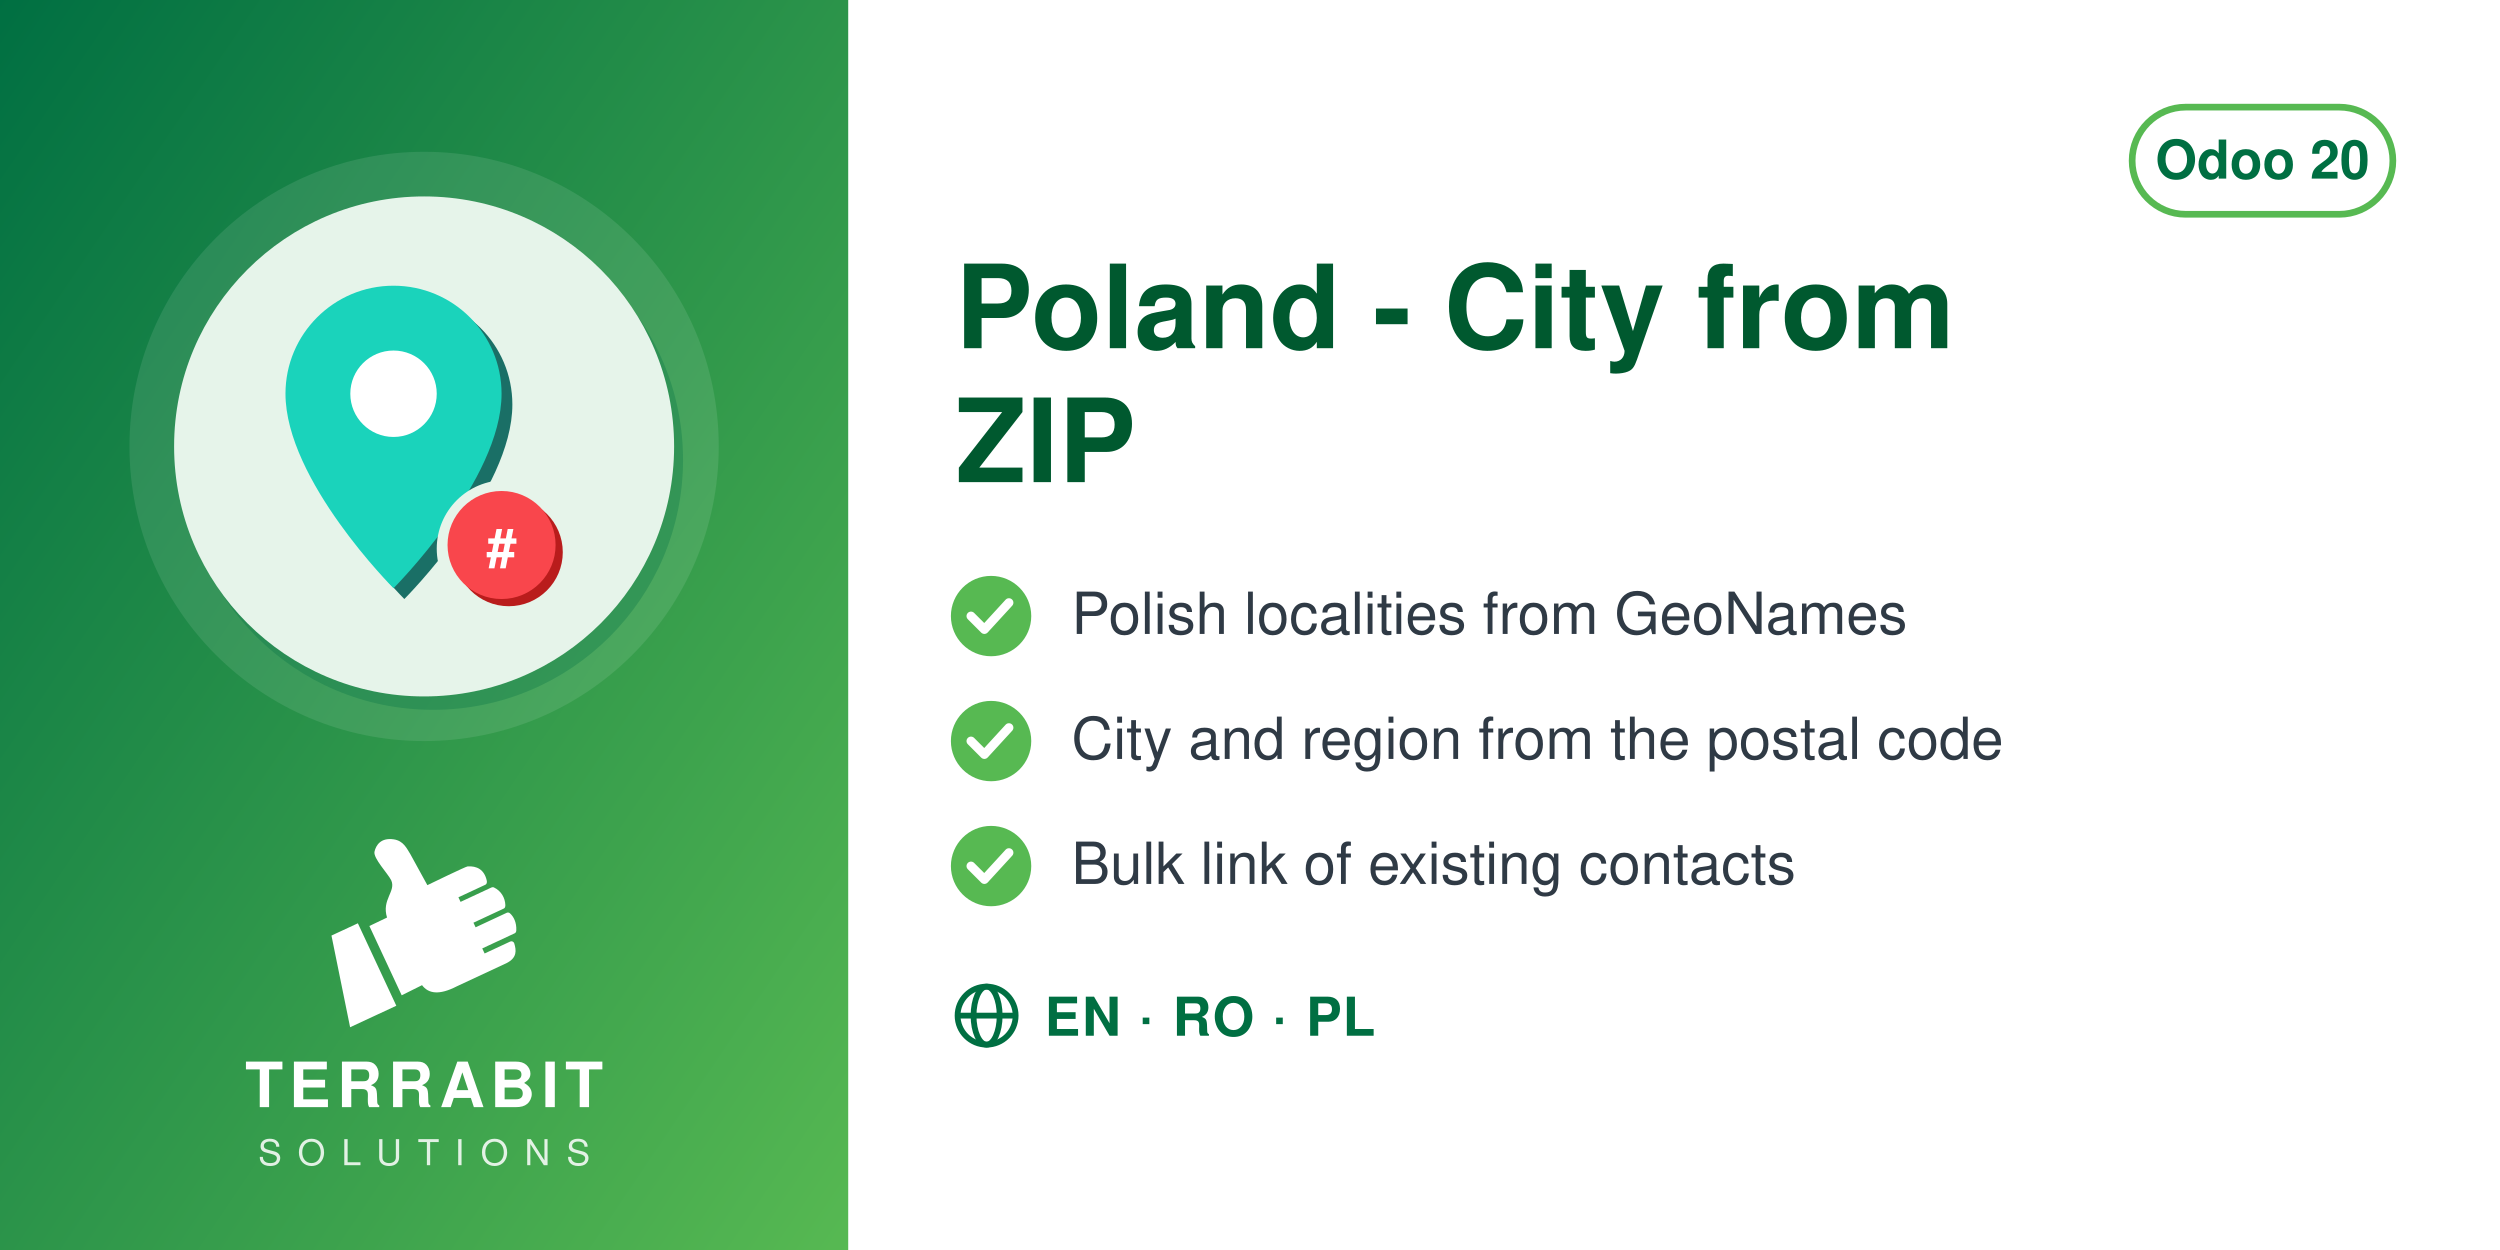
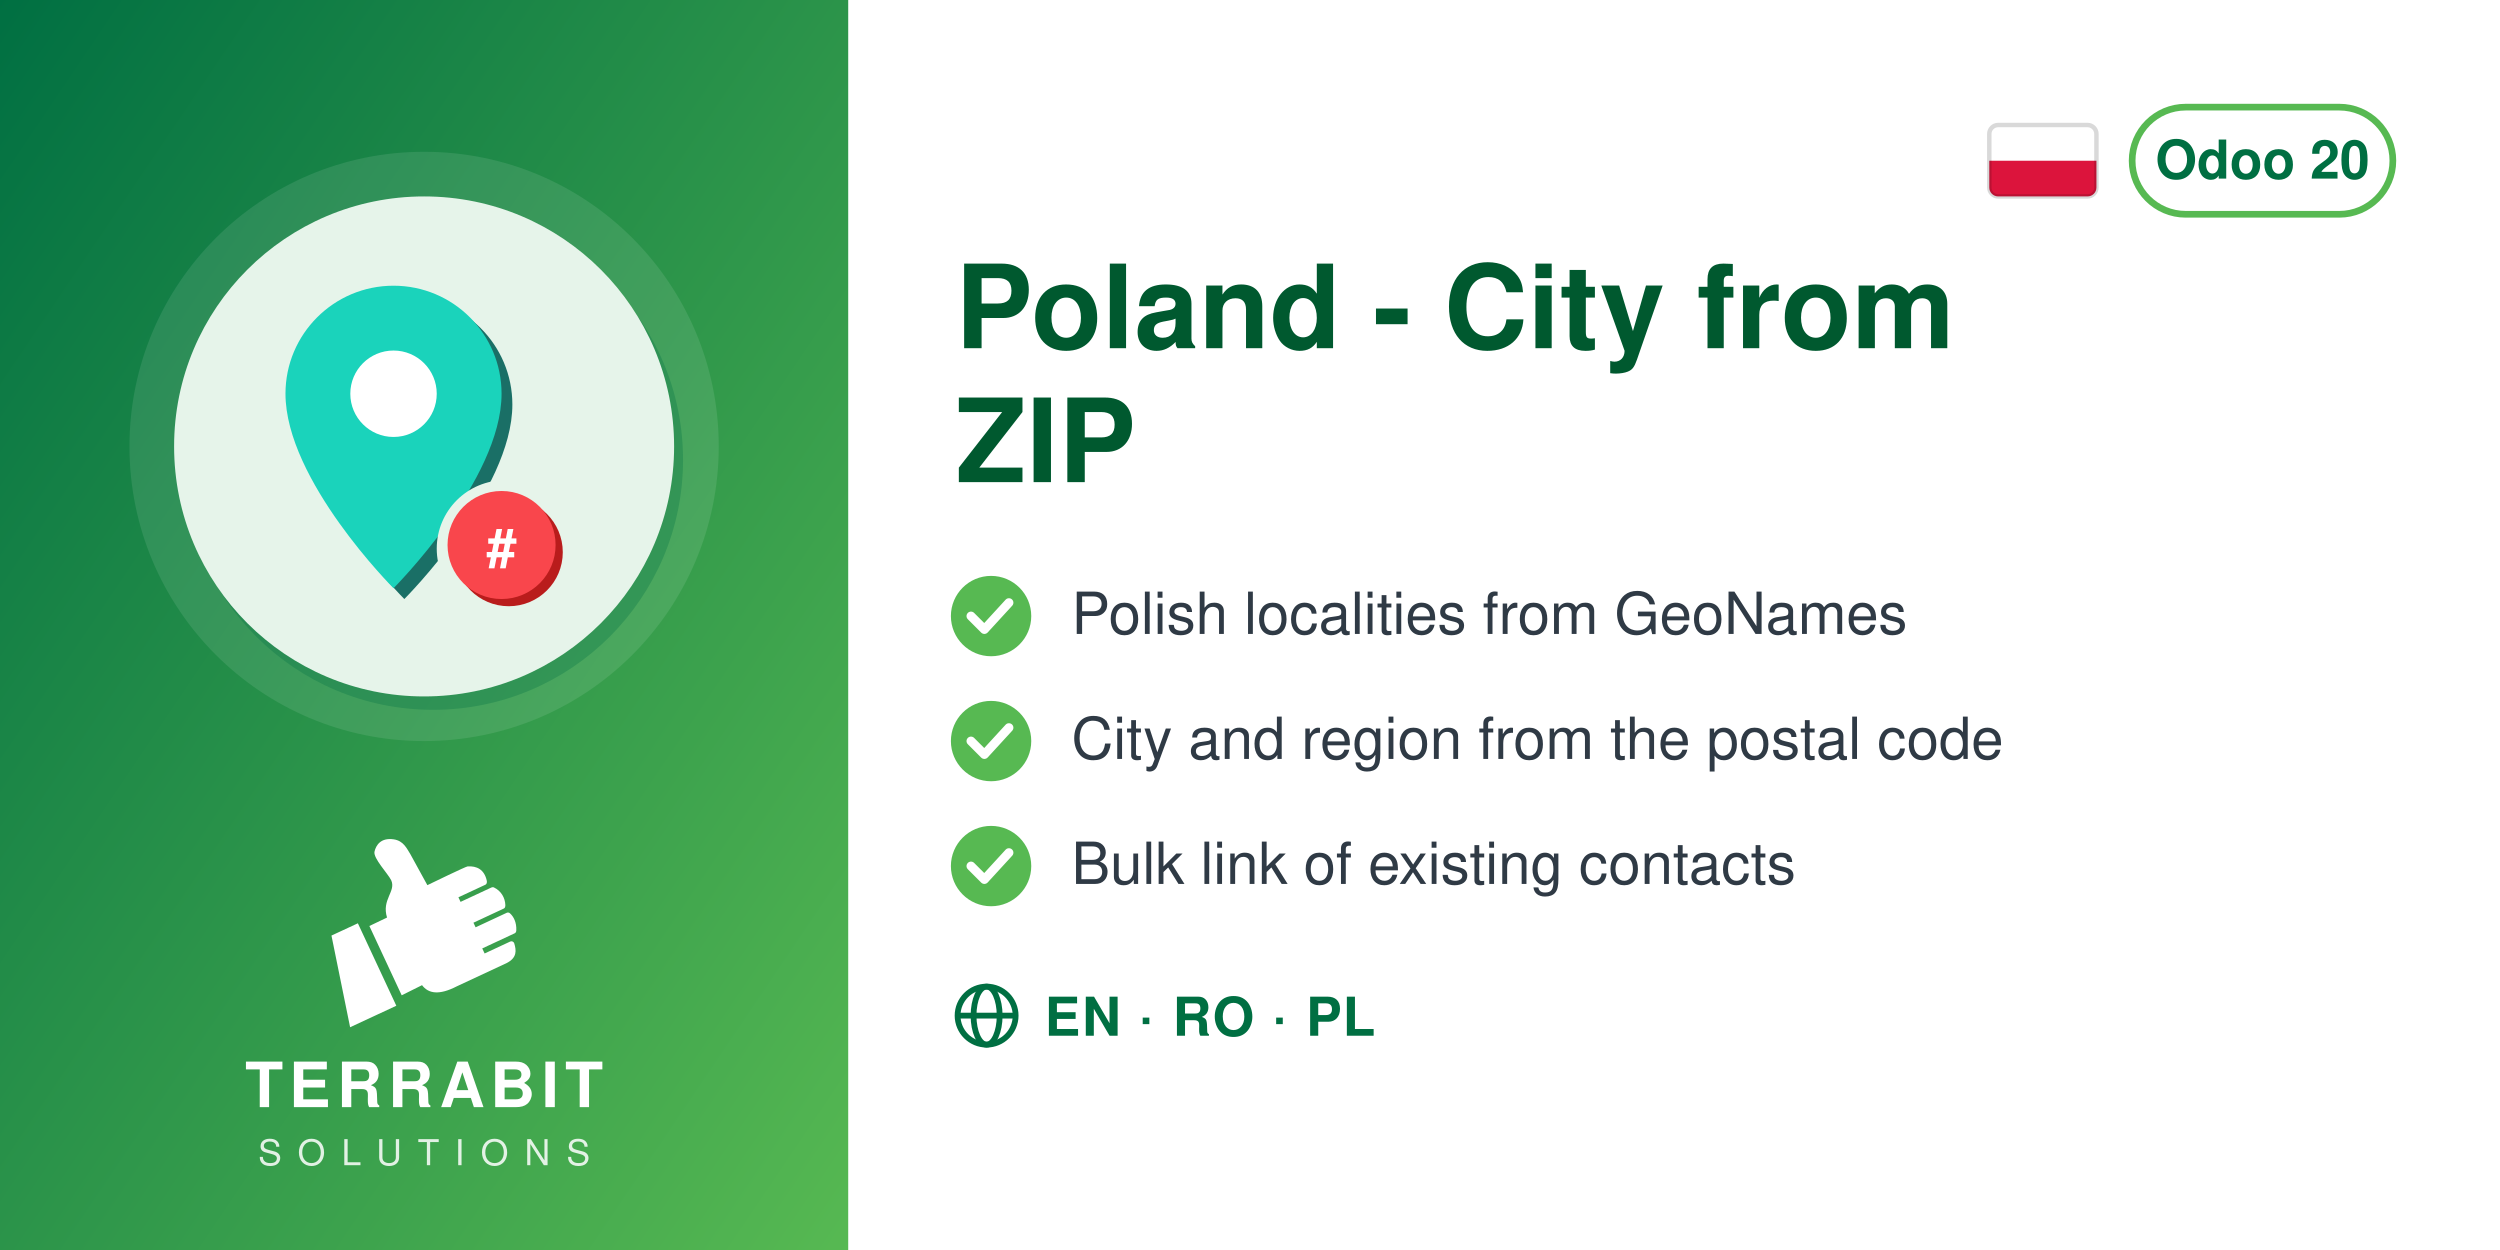
<svg xmlns="http://www.w3.org/2000/svg" width="560" height="280" viewBox="0 0 560 280">
  <defs>
    <linearGradient id="g" x1="0" y1="0" x2="1" y2="1">
      <stop offset="0" stop-color="#006F42" />
      <stop offset="1" stop-color="#57B952" />
    </linearGradient>
  </defs>
  <rect width="560" height="280" fill="#FFFFFF" />
  <rect width="190" height="280" fill="url(#g)" />
  <circle cx="95.0" cy="100" r="66" fill="white" opacity="0.10" />
  <circle cx="97.0" cy="103" r="56" fill="#006F42" opacity="0.30" />
  <circle cx="95.0" cy="100" r="56" fill="#E6F4EA" />
  <svg x="54.0" y="59.0" width="82" height="82" viewBox="0 0 100 100" preserveAspectRatio="xMidYMid meet">
    <g transform="translate(-3.61,2.16) scale(0.9838)">
      <defs>
        <mask id="mi-cut" maskUnits="userSpaceOnUse" x="-20" y="-20" width="140" height="140">
          <rect x="-20" y="-20" width="140" height="140" fill="#fff" />
          <circle cx="77" cy="77" r="19" fill="#000" />
        </mask>
      </defs>
      <g mask="url(#mi-cut)">
        <g transform="translate(3,3)" fill="#1A6F66">
          <path d="M46,4 a30,30 0 0 1 30,30 c0,24 -30,54 -30,54 c0,0 -30,-30 -30,-54 a30,30 0 0 1 30,-30z" />
        </g>
        <g fill="#1AD3BB">
          <path d="M46,4 a30,30 0 0 1 30,30 c0,24 -30,54 -30,54 c0,0 -30,-30 -30,-54 a30,30 0 0 1 30,-30z" />
        </g>
        <circle cx="46" cy="34" r="12" fill="#FFFFFF" />
      </g>
      <circle cx="78" cy="78" r="15" fill="#B91C1C" />
      <circle cx="76" cy="76" r="15" fill="#F9464C" />
      <text x="76" y="82" font-family="Helvetica, Arial, sans-serif" font-weight="bold" font-size="15" fill="#FFFFFF" text-anchor="middle">#</text>
    </g>
  </svg>
  <svg x="72.0" y="186" width="46" height="46" viewBox="4045 2535 3400 3400" preserveAspectRatio="xMidYMid meet">
    <path fill="#FFFFFF" d="M4648.32 4073.59l636.59 1365.17 -765.09 355.96 -308.63 -1517.87 437.13 -203.26zm725.61 1192.32l336.75 -167.88c105.65,140.85 282.69,170.72 576.82,18.8l819.92 -382.33c181.4,-90.13 164.26,-214.57 130.07,-328.43 -4.28,-14.25 -13.68,-24.81 -27.34,-30.7 -13.67,-5.89 -27.61,-5.11 -41.09,1.18l-422.32 196.93 -39.04 -83.72 538.07 -250.91c16.64,-7.76 24.7,-27.69 25.58,-46.04 6.48,-134.33 -44.36,-230.89 -105.84,-285.23 -15.2,-13.44 -35.71,-15.59 -54.12,-7l-513.92 239.64 -35.6 -76.34 506.31 -236.1c17.69,-8.25 22.52,-36.93 21.83,-56.45 -4.1,-117.31 -67.62,-232.74 -187.72,-290.66 -13.94,-6.72 -28.64,-6.36 -42.69,0.19l-511.21 238.38 -35.37 -75.86 448.98 -209.36c20.44,-9.53 25.81,-42.28 21.02,-64.32 -41.02,-189.07 -167.92,-247.8 -318.14,-237.87 -29.39,1.94 -589.86,273.16 -665.95,310.54l-281.84 -513.57c-59.06,-93.13 -112.7,-221.7 -276.47,-245.13 -211.24,-30.22 -291.56,94.38 -316.89,203.13 -25.32,108.75 223.84,365.99 276.05,473.69 85.52,184.27 -161.86,318.11 -68.41,617.99l-292.54 139.94 535.09 1147.51z" />
  </svg>
  <text x="95.0" y="248" text-anchor="middle" font-family="Helvetica,Arial,sans-serif" font-size="14" font-weight="800" letter-spacing="1.4" fill="white">TERRABIT</text>
  <text x="95.0" y="261" text-anchor="middle" font-family="Helvetica,Arial,sans-serif" font-size="8" font-weight="500" letter-spacing="3.6" fill="white" opacity="0.85">SOLUTIONS</text>
  <g>
    <rect x="477.6" y="24" width="58.4" height="24" rx="12" fill="none" stroke="#57B952" stroke-width="1.5" />
    <text x="506.8" y="40" text-anchor="middle" font-family="Helvetica,Arial,sans-serif" font-size="12" font-weight="700" fill="#006F42">Odoo 20</text>
  </g>
+   <g>
+     <clipPath id="flag-pl">
+       <rect x="445.6" y="28.0" width="24" height="16" rx="2" />
+     </clipPath>
+     <g clip-path="url(#flag-pl)">
+       <rect x="445.6" y="28.0" width="24" height="8.2" fill="#FFFFFF" />
+       <rect x="445.6" y="36.0" width="24" height="8.2" fill="#DC143C" />
+     </g>
+     <rect x="445.6" y="28.0" width="24" height="16" rx="2" fill="none" stroke="#000000" stroke-opacity="0.15" stroke-width="1" />
+   </g>
  <text x="214" y="78" font-family="Helvetica,Arial,sans-serif" font-size="26" font-weight="700" fill="#00592F">Poland - City from</text>
  <text x="214" y="108" font-family="Helvetica,Arial,sans-serif" font-size="26" font-weight="700" fill="#00592F">ZIP</text>
  <circle cx="222" cy="138" r="9" fill="#57B952" />
  <path d="M217.5 138 l3 3 l5.5 -6" fill="none" stroke="white" stroke-width="2" stroke-linecap="round" stroke-linejoin="round" />
  <text x="240" y="142" font-family="Helvetica,Arial,sans-serif" font-size="13" fill="#2F3A45">Polish localities from GeoNames</text>
  <circle cx="222" cy="166" r="9" fill="#57B952" />
  <path d="M217.5 166 l3 3 l5.5 -6" fill="none" stroke="white" stroke-width="2" stroke-linecap="round" stroke-linejoin="round" />
  <text x="240" y="170" font-family="Helvetica,Arial,sans-serif" font-size="13" fill="#2F3A45">City and region from the postal code</text>
  <circle cx="222" cy="194" r="9" fill="#57B952" />
  <path d="M217.5 194 l3 3 l5.5 -6" fill="none" stroke="white" stroke-width="2" stroke-linecap="round" stroke-linejoin="round" />
  <text x="240" y="198" font-family="Helvetica,Arial,sans-serif" font-size="13" fill="#2F3A45">Bulk link of existing contacts</text>
  <g fill="none" stroke="#006F42" stroke-width="1.3">
    <circle cx="221" cy="227.5" r="6.5" />
    <ellipse cx="221" cy="227.5" rx="2.925" ry="6.5" />
    <line x1="214.5" y1="227.5" x2="227.5" y2="227.5" />
  </g>
  <text x="234" y="232" font-family="Helvetica,Arial,sans-serif" font-size="12" font-weight="700" letter-spacing="0.4" fill="#006F42">EN · RO · PL</text>
</svg>
